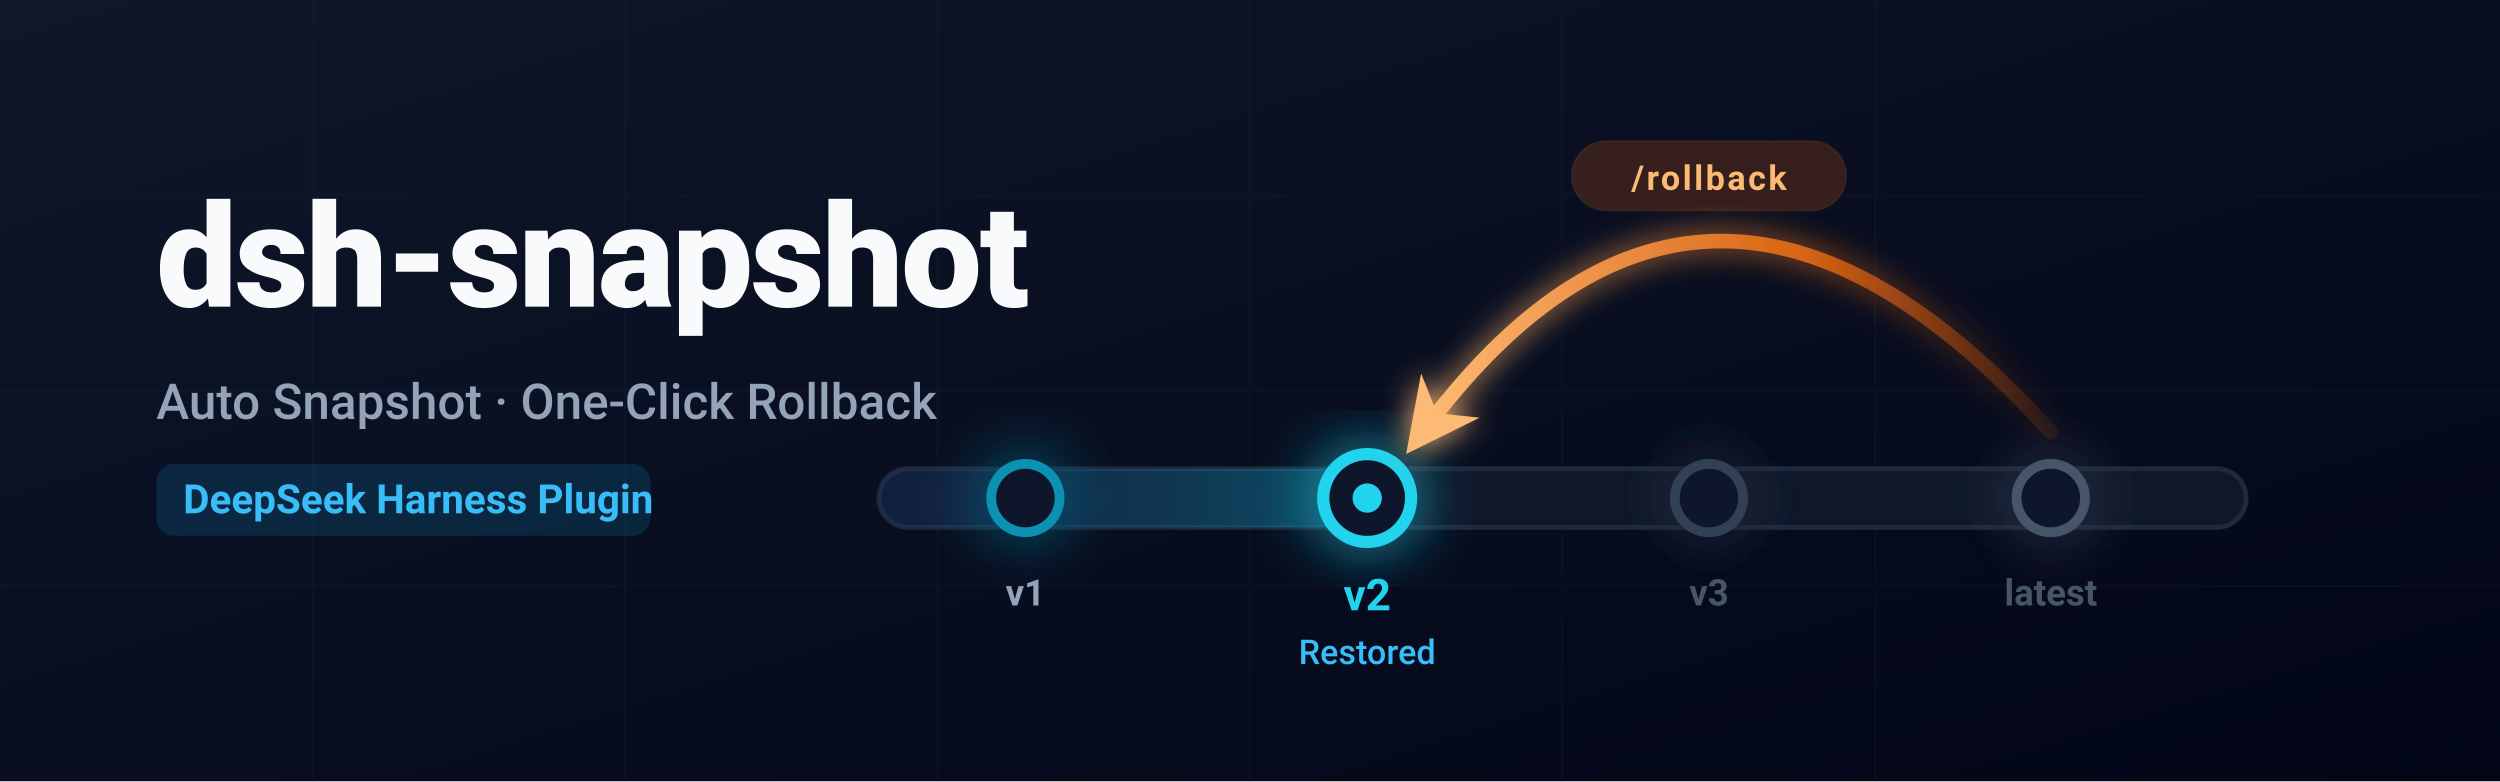
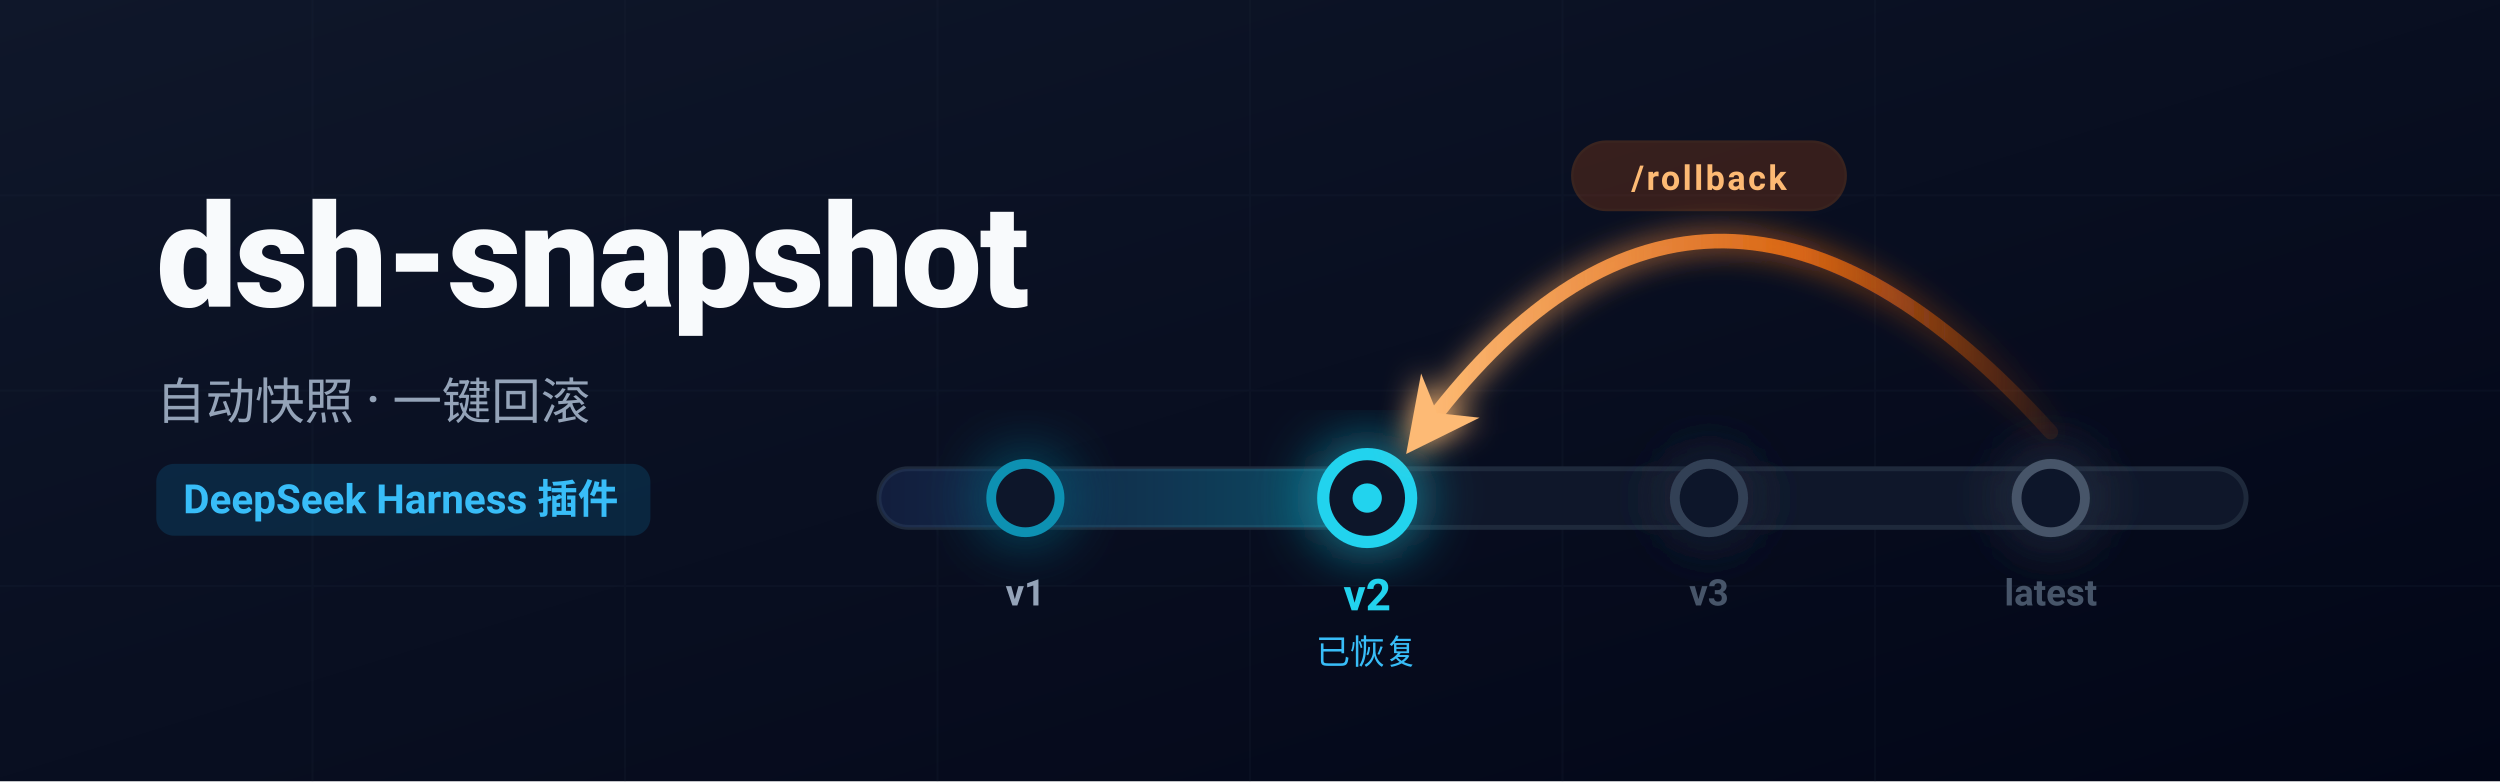
<svg xmlns="http://www.w3.org/2000/svg" viewBox="0 0 1280 400" width="1280" height="400">
  <defs>
    <linearGradient id="bg" x1="0" y1="0" x2="1" y2="1">
      <stop offset="0" stop-color="#0f172a" />
      <stop offset="1" stop-color="#020617" />
    </linearGradient>
    <linearGradient id="track" x1="0" y1="0" x2="1" y2="0">
      <stop offset="0" stop-color="#1e3a8a" stop-opacity="0.2" />
      <stop offset="1" stop-color="#06b6d4" stop-opacity="0.35" />
    </linearGradient>
    <linearGradient id="rollback" x1="1" y1="0" x2="0" y2="0">
      <stop offset="0" stop-color="#ea580c" stop-opacity="0.1" />
      <stop offset="0.4" stop-color="#f97316" stop-opacity="0.8" />
      <stop offset="1" stop-color="#fdba74" stop-opacity="1" />
    </linearGradient>
    <filter id="glow" x="-50%" y="-50%" width="200%" height="200%">
      <feGaussianBlur stdDeviation="12" result="blur" />
      <feMerge>
        <feMergeNode in="blur" />
        <feMergeNode in="SourceGraphic" />
      </feMerge>
    </filter>
    <filter id="glow-strong" x="-50%" y="-50%" width="200%" height="200%">
      <feGaussianBlur stdDeviation="6" result="blur" />
      <feMerge>
        <feMergeNode in="blur" />
        <feMergeNode in="SourceGraphic" />
      </feMerge>
    </filter>
    <marker id="arrow" viewBox="0 0 12 12" refX="5" refY="6" markerWidth="6" markerHeight="6" orient="auto-start-reverse">
      <path d="M 0 1 L 10 6 L 0 11 L 3 6 Z" fill="#fdba74" />
    </marker>
  </defs>
  <rect width="1280" height="400" fill="url(#bg)" />
  <g opacity="0.18" stroke="#1e293b" stroke-width="1">
    <path d="M0 100 H1280 M0 200 H1280 M0 300 H1280" />
    <path d="M160 0 V400 M320 0 V400 M480 0 V400 M640 0 V400 M800 0 V400 M960 0 V400" />
  </g>
  <g transform="translate(-12, -4) scale(1.15)">
    <text x="80" y="140" font-family="ui-sans-serif, 'Segoe UI', Roboto, sans-serif" font-size="64" font-weight="800" fill="#f8fafc" letter-spacing="-1"> 
       dsh-snapshot 
     </text>
    <text x="80" y="190" font-family="ui-sans-serif, 'Segoe UI', Roboto, sans-serif" font-size="22" font-weight="500" fill="#94a3b8"> 
-        Auto Snapshot · One‑Click Rollback 
+        自动快照 · 一键回滚
     </text>
    <rect x="80" y="210" width="220" height="32" rx="8" fill="#0ea5e9" opacity="0.15" />
    <text x="92" y="232" font-family="ui-sans-serif, 'Segoe UI', Roboto, sans-serif" font-size="18" font-weight="600" fill="#38bdf8"> 
-        DeepSeek Harness Plugin 
+        DeepSeek Harness 插件
     </text>
  </g>
  <g transform="translate(-200, -135) scale(1.25)">
    <rect x="520" y="300" width="560" height="24" rx="12" fill="#0f172a" stroke="#1e293b" stroke-width="2" />
    <rect x="520" y="300" width="200" height="24" rx="12" fill="url(#track)" />
    <g filter="url(#glow)">
      <circle cx="580" cy="312" r="14" fill="#0f172a" stroke="#0891b2" stroke-width="4" />
      <circle cx="720" cy="312" r="18" fill="#0f172a" stroke="#22d3ee" stroke-width="5" />
      <circle cx="720" cy="312" r="6" fill="#22d3ee" />
      <circle cx="860" cy="312" r="14" fill="#0f172a" stroke="#334155" stroke-width="4" />
      <circle cx="1000" cy="312" r="14" fill="#0f172a" stroke="#475569" stroke-width="4" />
    </g>
    <g font-family="ui-sans-serif, 'Segoe UI', Roboto, sans-serif" font-size="15" font-weight="600" fill="#94a3b8">
      <text x="580" y="356" text-anchor="middle">v1</text>
      <text x="720" y="358" text-anchor="middle" fill="#22d3ee" font-size="18">v2</text>
-       <text x="720" y="380" text-anchor="middle" fill="#38bdf8" font-size="14" font-weight="500">Restored</text>
+       <text x="720" y="380" text-anchor="middle" fill="#38bdf8" font-size="14" font-weight="500">已恢复</text>
      <text x="860" y="356" text-anchor="middle" fill="#475569">v3</text>
      <text x="1000" y="356" text-anchor="middle" fill="#475569">latest</text>
    </g>
    <g filter="url(#glow-strong)">
      <path d="M 1000 285 Q 860 130 745 282" stroke="url(#rollback)" stroke-width="6" fill="none" stroke-linecap="round" marker-end="url(#arrow)" />
    </g>
    <g transform="translate(860, 180)">
      <rect x="-56" y="-14" width="112" height="28" rx="14" fill="#ea580c" opacity="0.2" stroke="#f97316" stroke-width="1" />
      <text x="0" y="1" font-family="ui-sans-serif, 'Segoe UI', Roboto, sans-serif" font-size="14" font-weight="700" fill="#fdba74" text-anchor="middle" dominant-baseline="central" letter-spacing="1">
          /rollback
        </text>
    </g>
  </g>
</svg>
